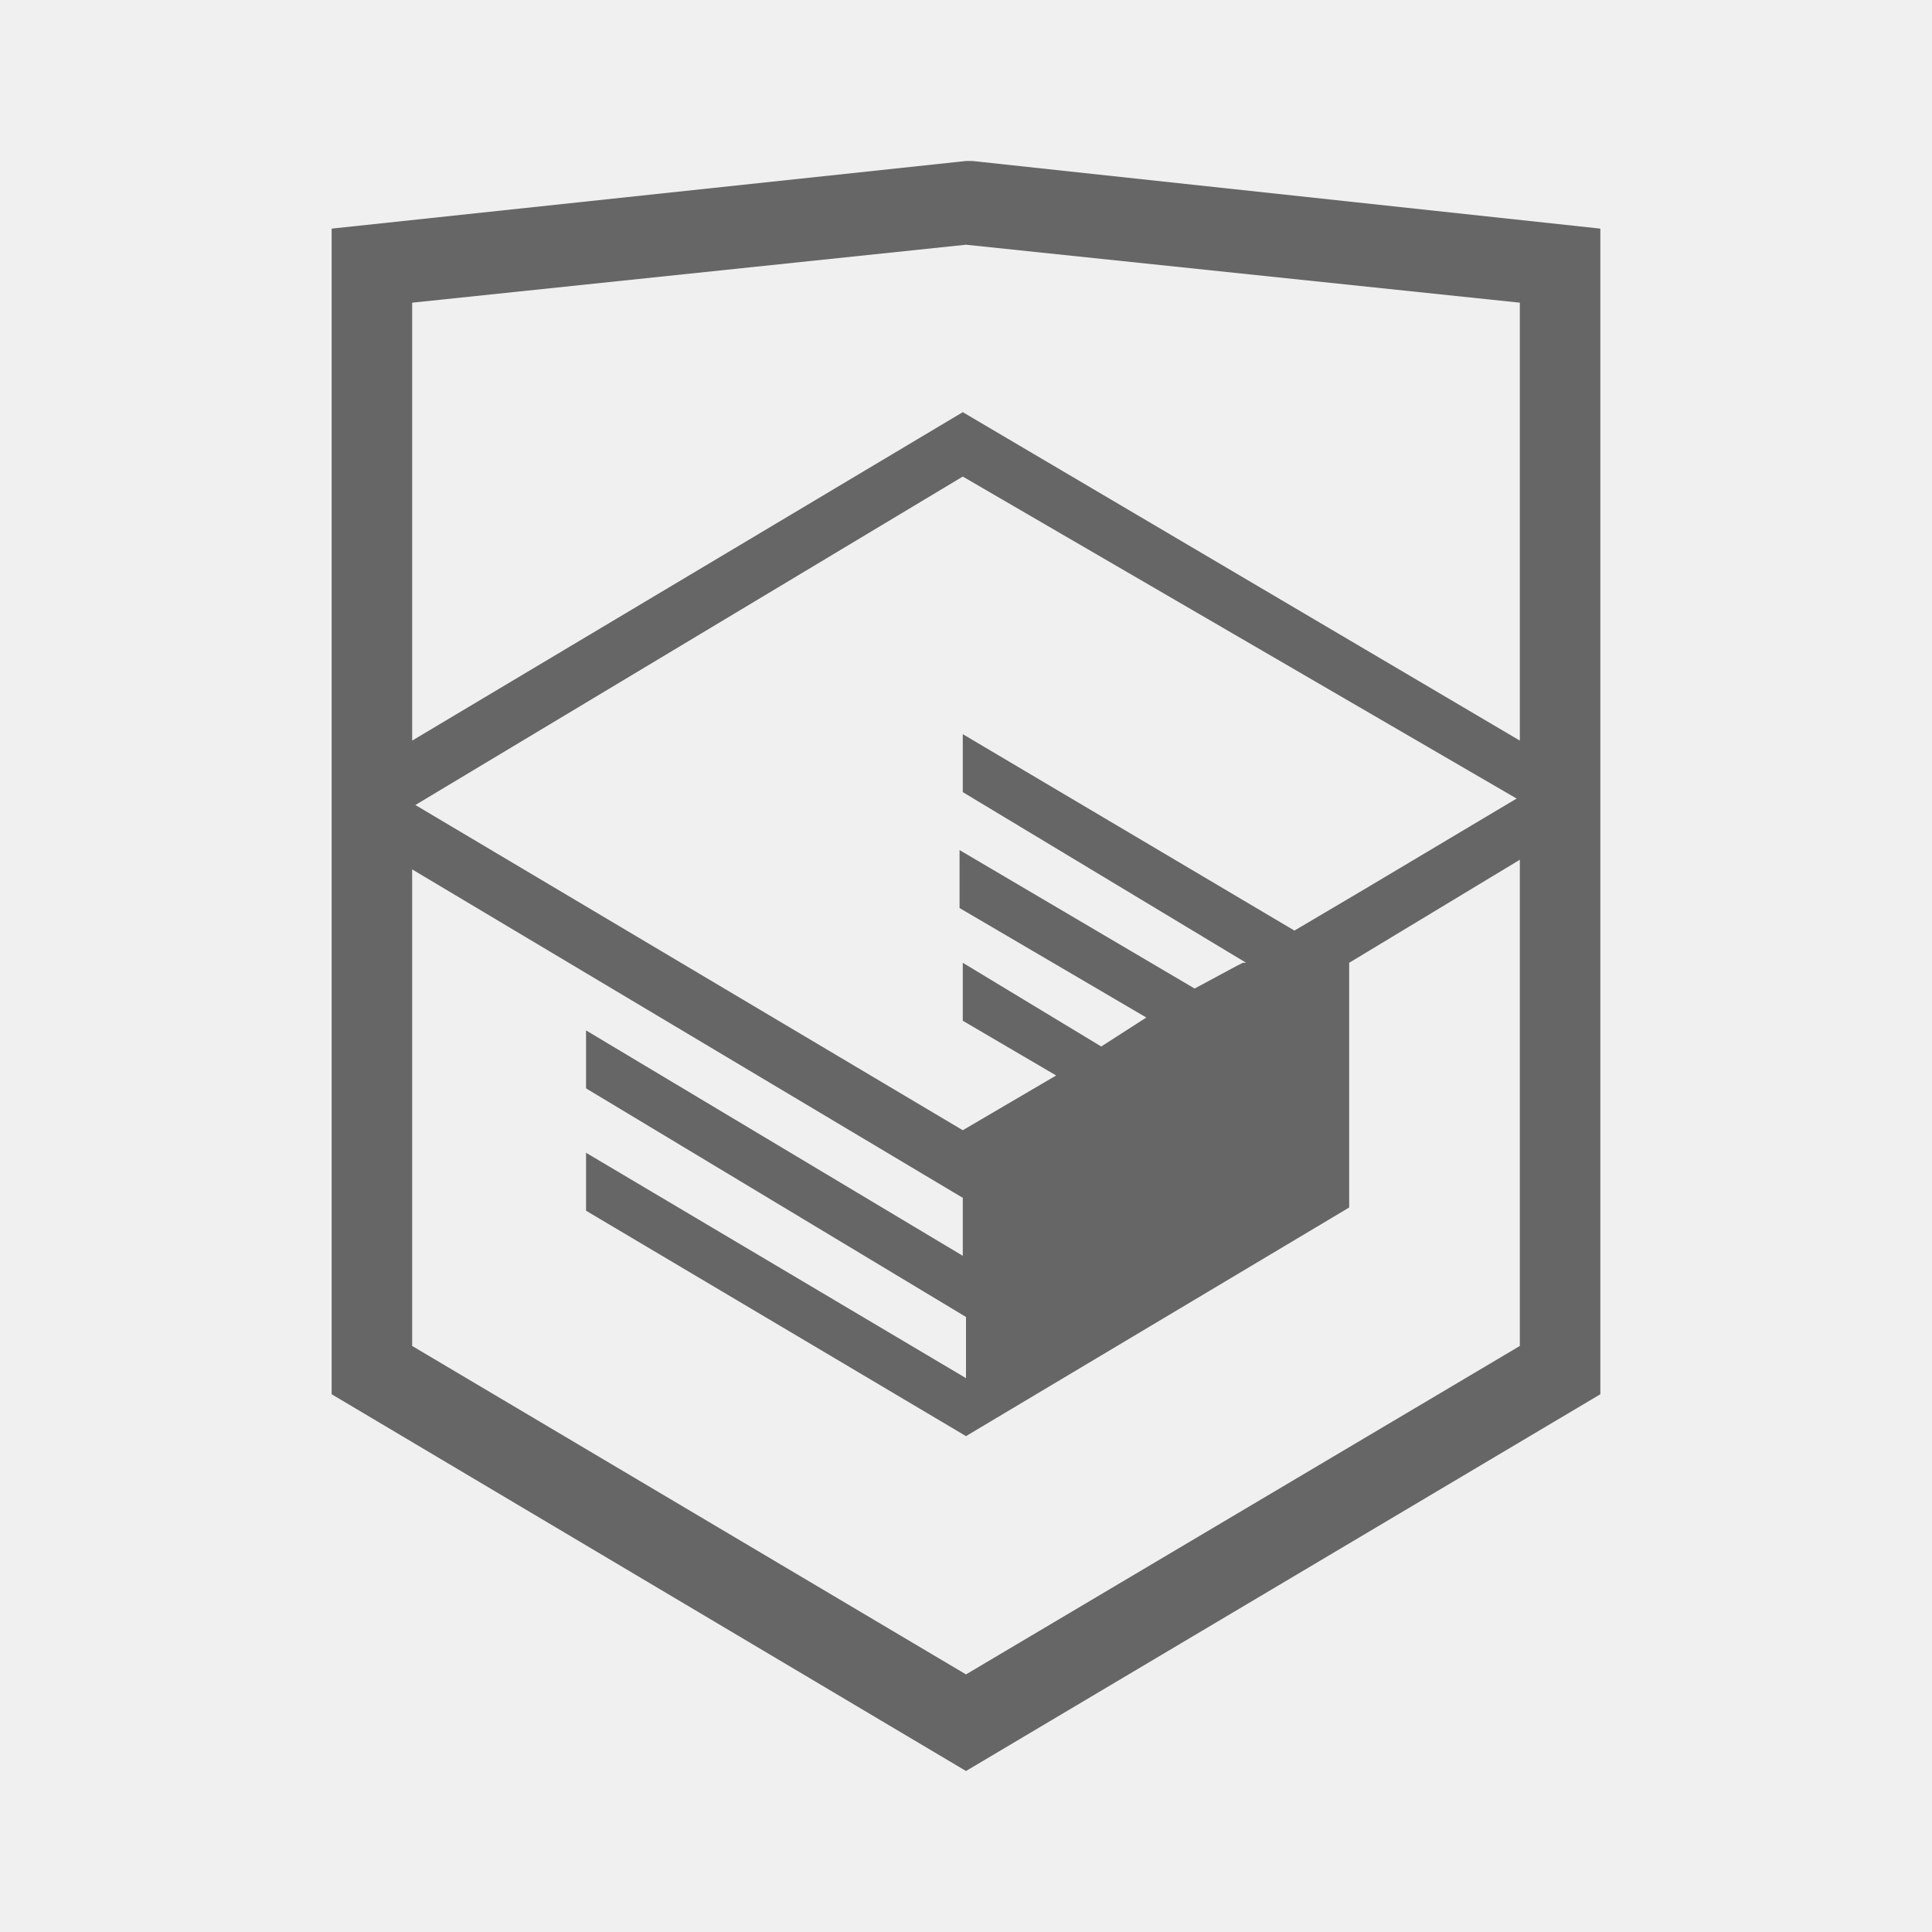
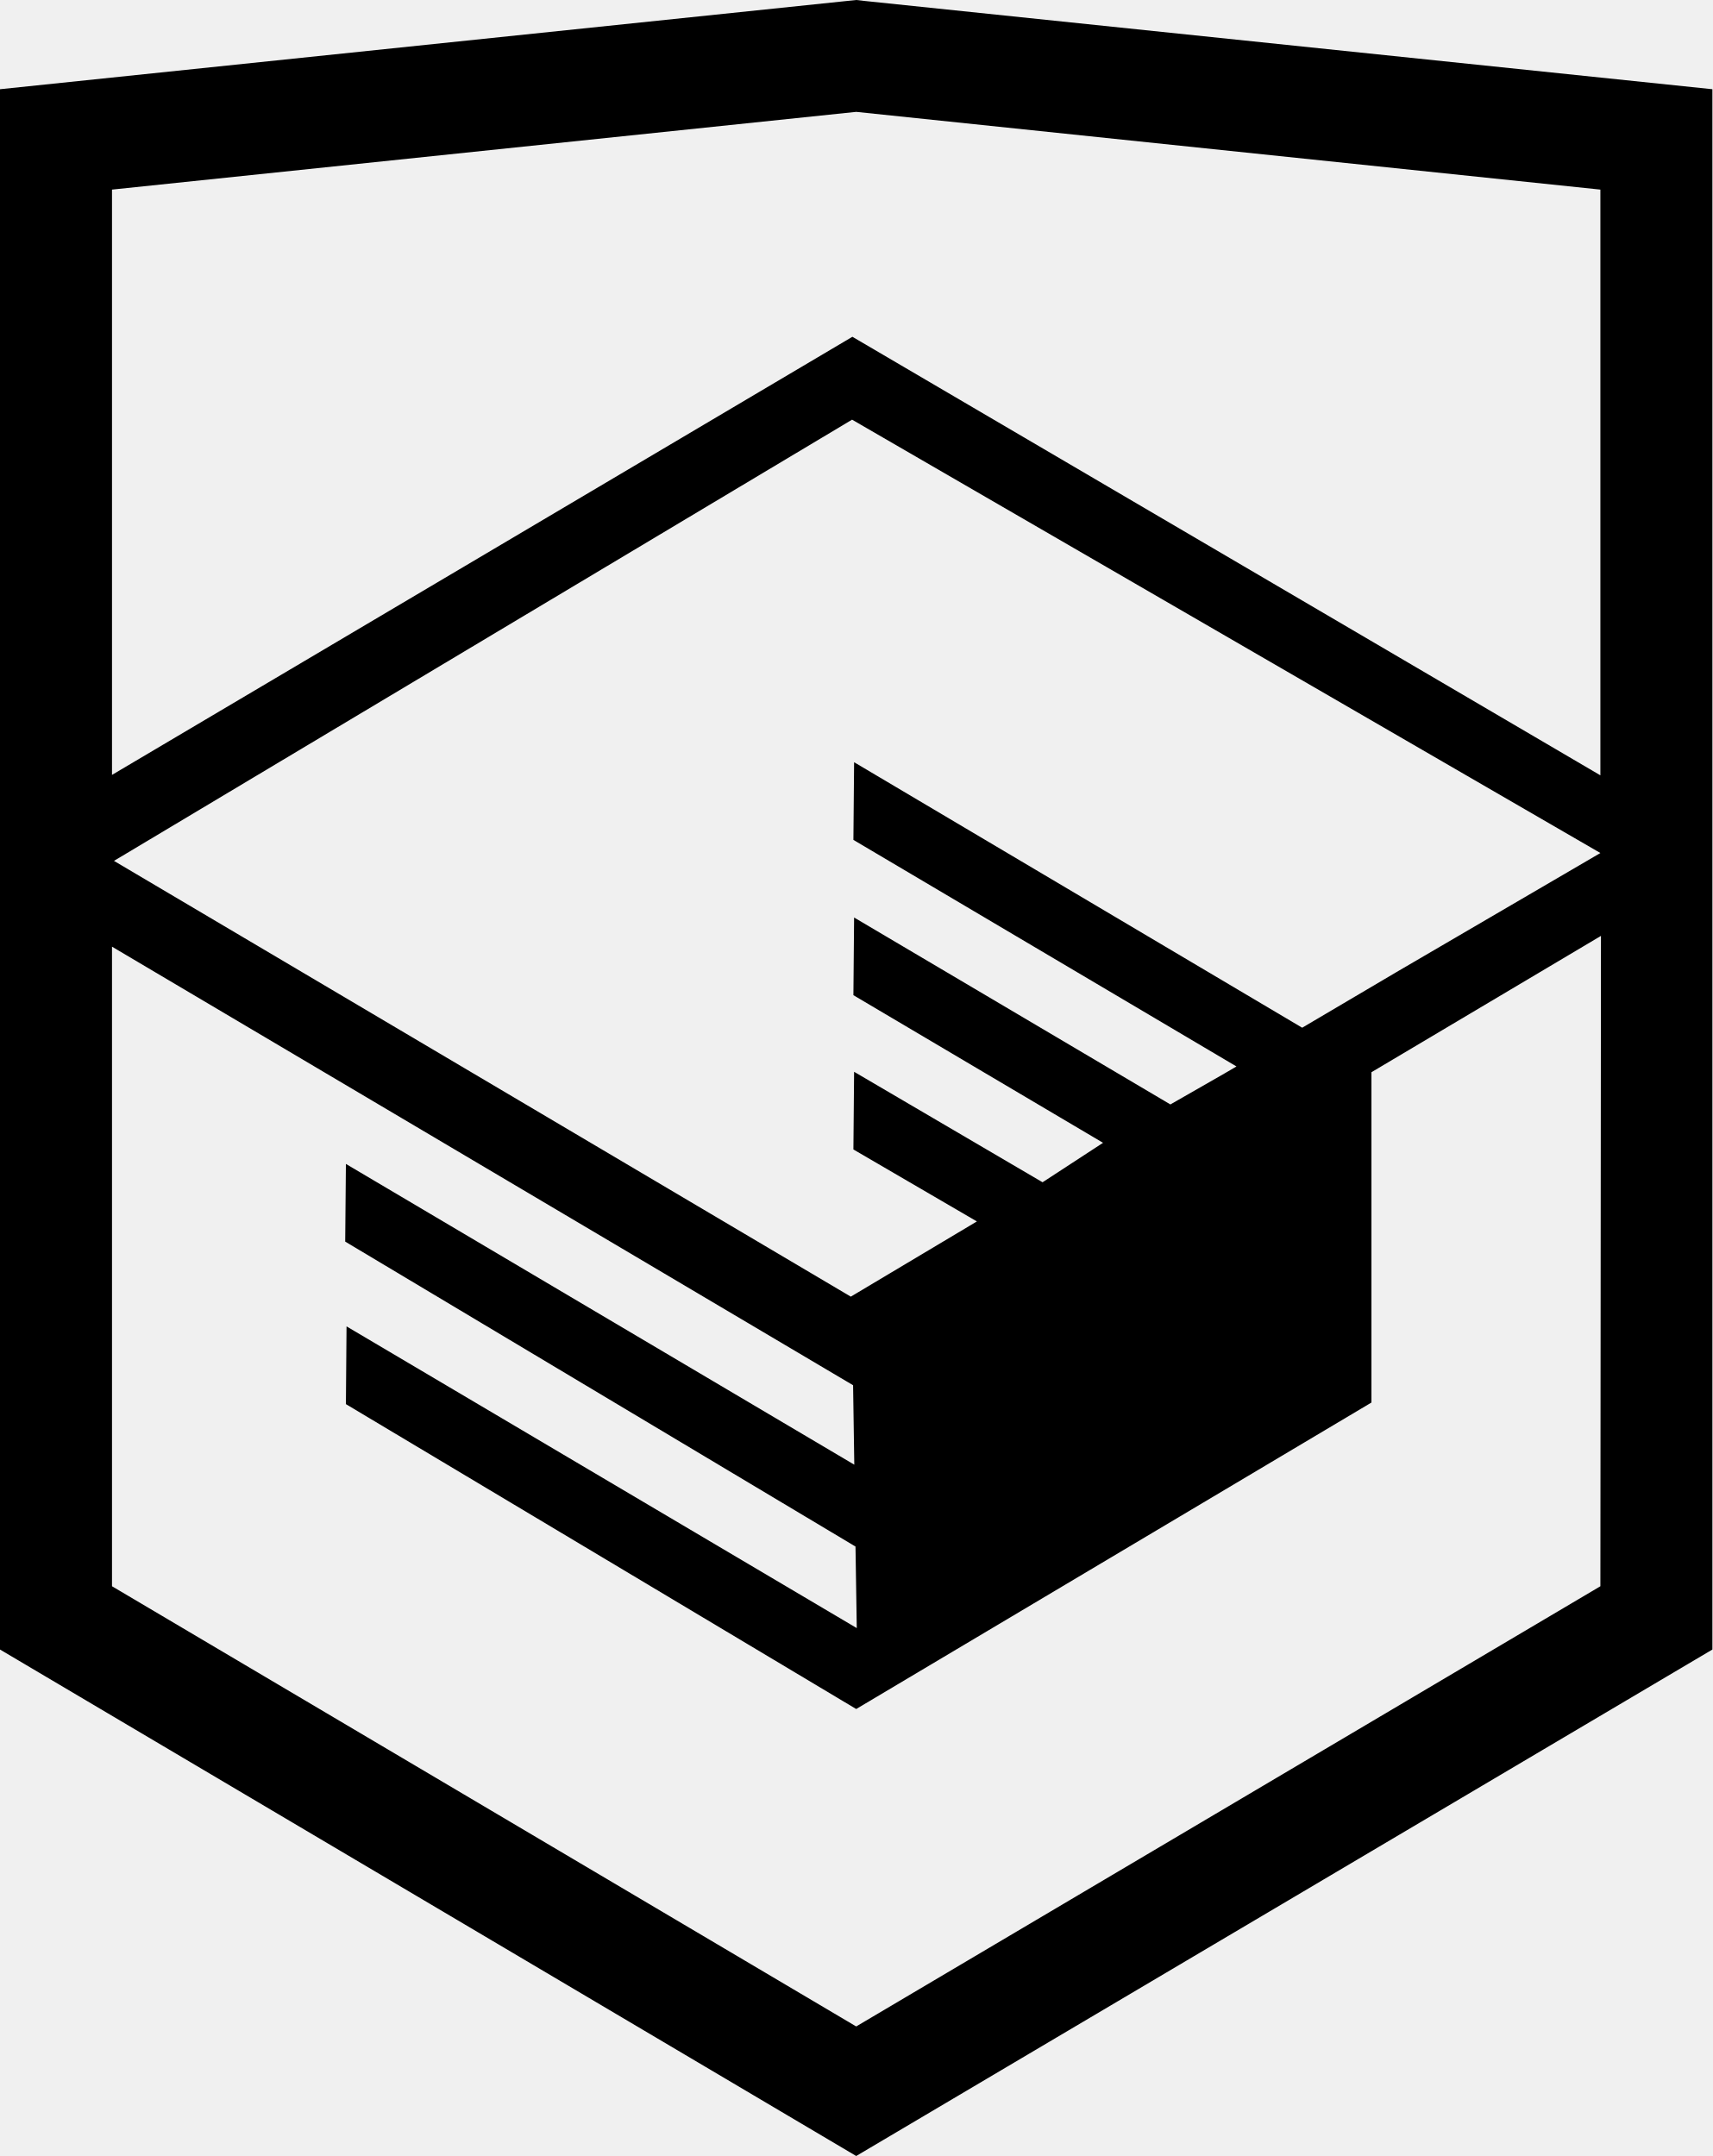
- <svg xmlns="http://www.w3.org/2000/svg" viewBox="0 0 60 60">
-   <path fill="#666" d="M30.2 5H30L10.3 7.1v36.2L30 55l19.7-11.7V7.1L30.2 5zm17 36.8L30 52 12.8 41.8V27l17.1 10.2V39l-11.7-7v1.8L30 40.9v1.9l-11.8-7v1.8l11.8 7 11.9-7.1v-7.6l5.3-3.2v15.1zm-.1-17-4.7 2.8-2.2 1.3-10.3-6.1v1.8l8.8 5.3h-.1l-.2.1-1.3.7-7.3-4.3v1.8l5.8 3.4-1.4.9-4.3-2.6v1.8l2.9 1.7-2.9 1.7-17-10.1 17-10.2 17.2 10zm.1-1.8L29.9 12.8 12.8 23V9.4L30 7.6l17.2 1.8V23z" />
+ <svg xmlns="http://www.w3.org/2000/svg" width="27" height="34" viewBox="0 0 27 34">
+   <g clip-path="url(#clip0_2403_693)">
+     <path d="M13.643 0.016L13.5 0L0 1.407V26.013L13.5 34L27 26.013V1.407L13.643 0.016ZM25.234 25.015L13.5 31.957L1.766 25.015V14.929L13.451 21.845L13.47 23.098L5.454 18.355L5.443 19.58L13.489 24.389L13.509 25.675L5.464 20.917L5.454 22.143L13.5 26.951L21.624 22.118V20.893V16.909L25.243 14.759L25.234 25.015ZM25.234 13.452L22.015 15.332L20.532 16.207L13.467 12.02L13.456 13.245L19.496 16.818L19.443 16.849L19.313 16.925L18.454 17.417L13.467 14.469L13.456 15.694L17.392 18.022L16.459 18.631L16.438 18.644L13.467 16.902L13.456 18.127L15.403 19.262L13.415 20.448L1.797 13.576L13.435 6.618L25.234 13.452ZM25.234 12.227L13.44 5.311L1.766 12.22V2.99L13.5 1.764L25.234 2.99V12.227Z" />
+   </g>
+   <defs>
+     <clipPath id="clip0_2403_693">
+       <rect width="27" height="34" fill="white" />
+     </clipPath>
+   </defs>
</svg>
